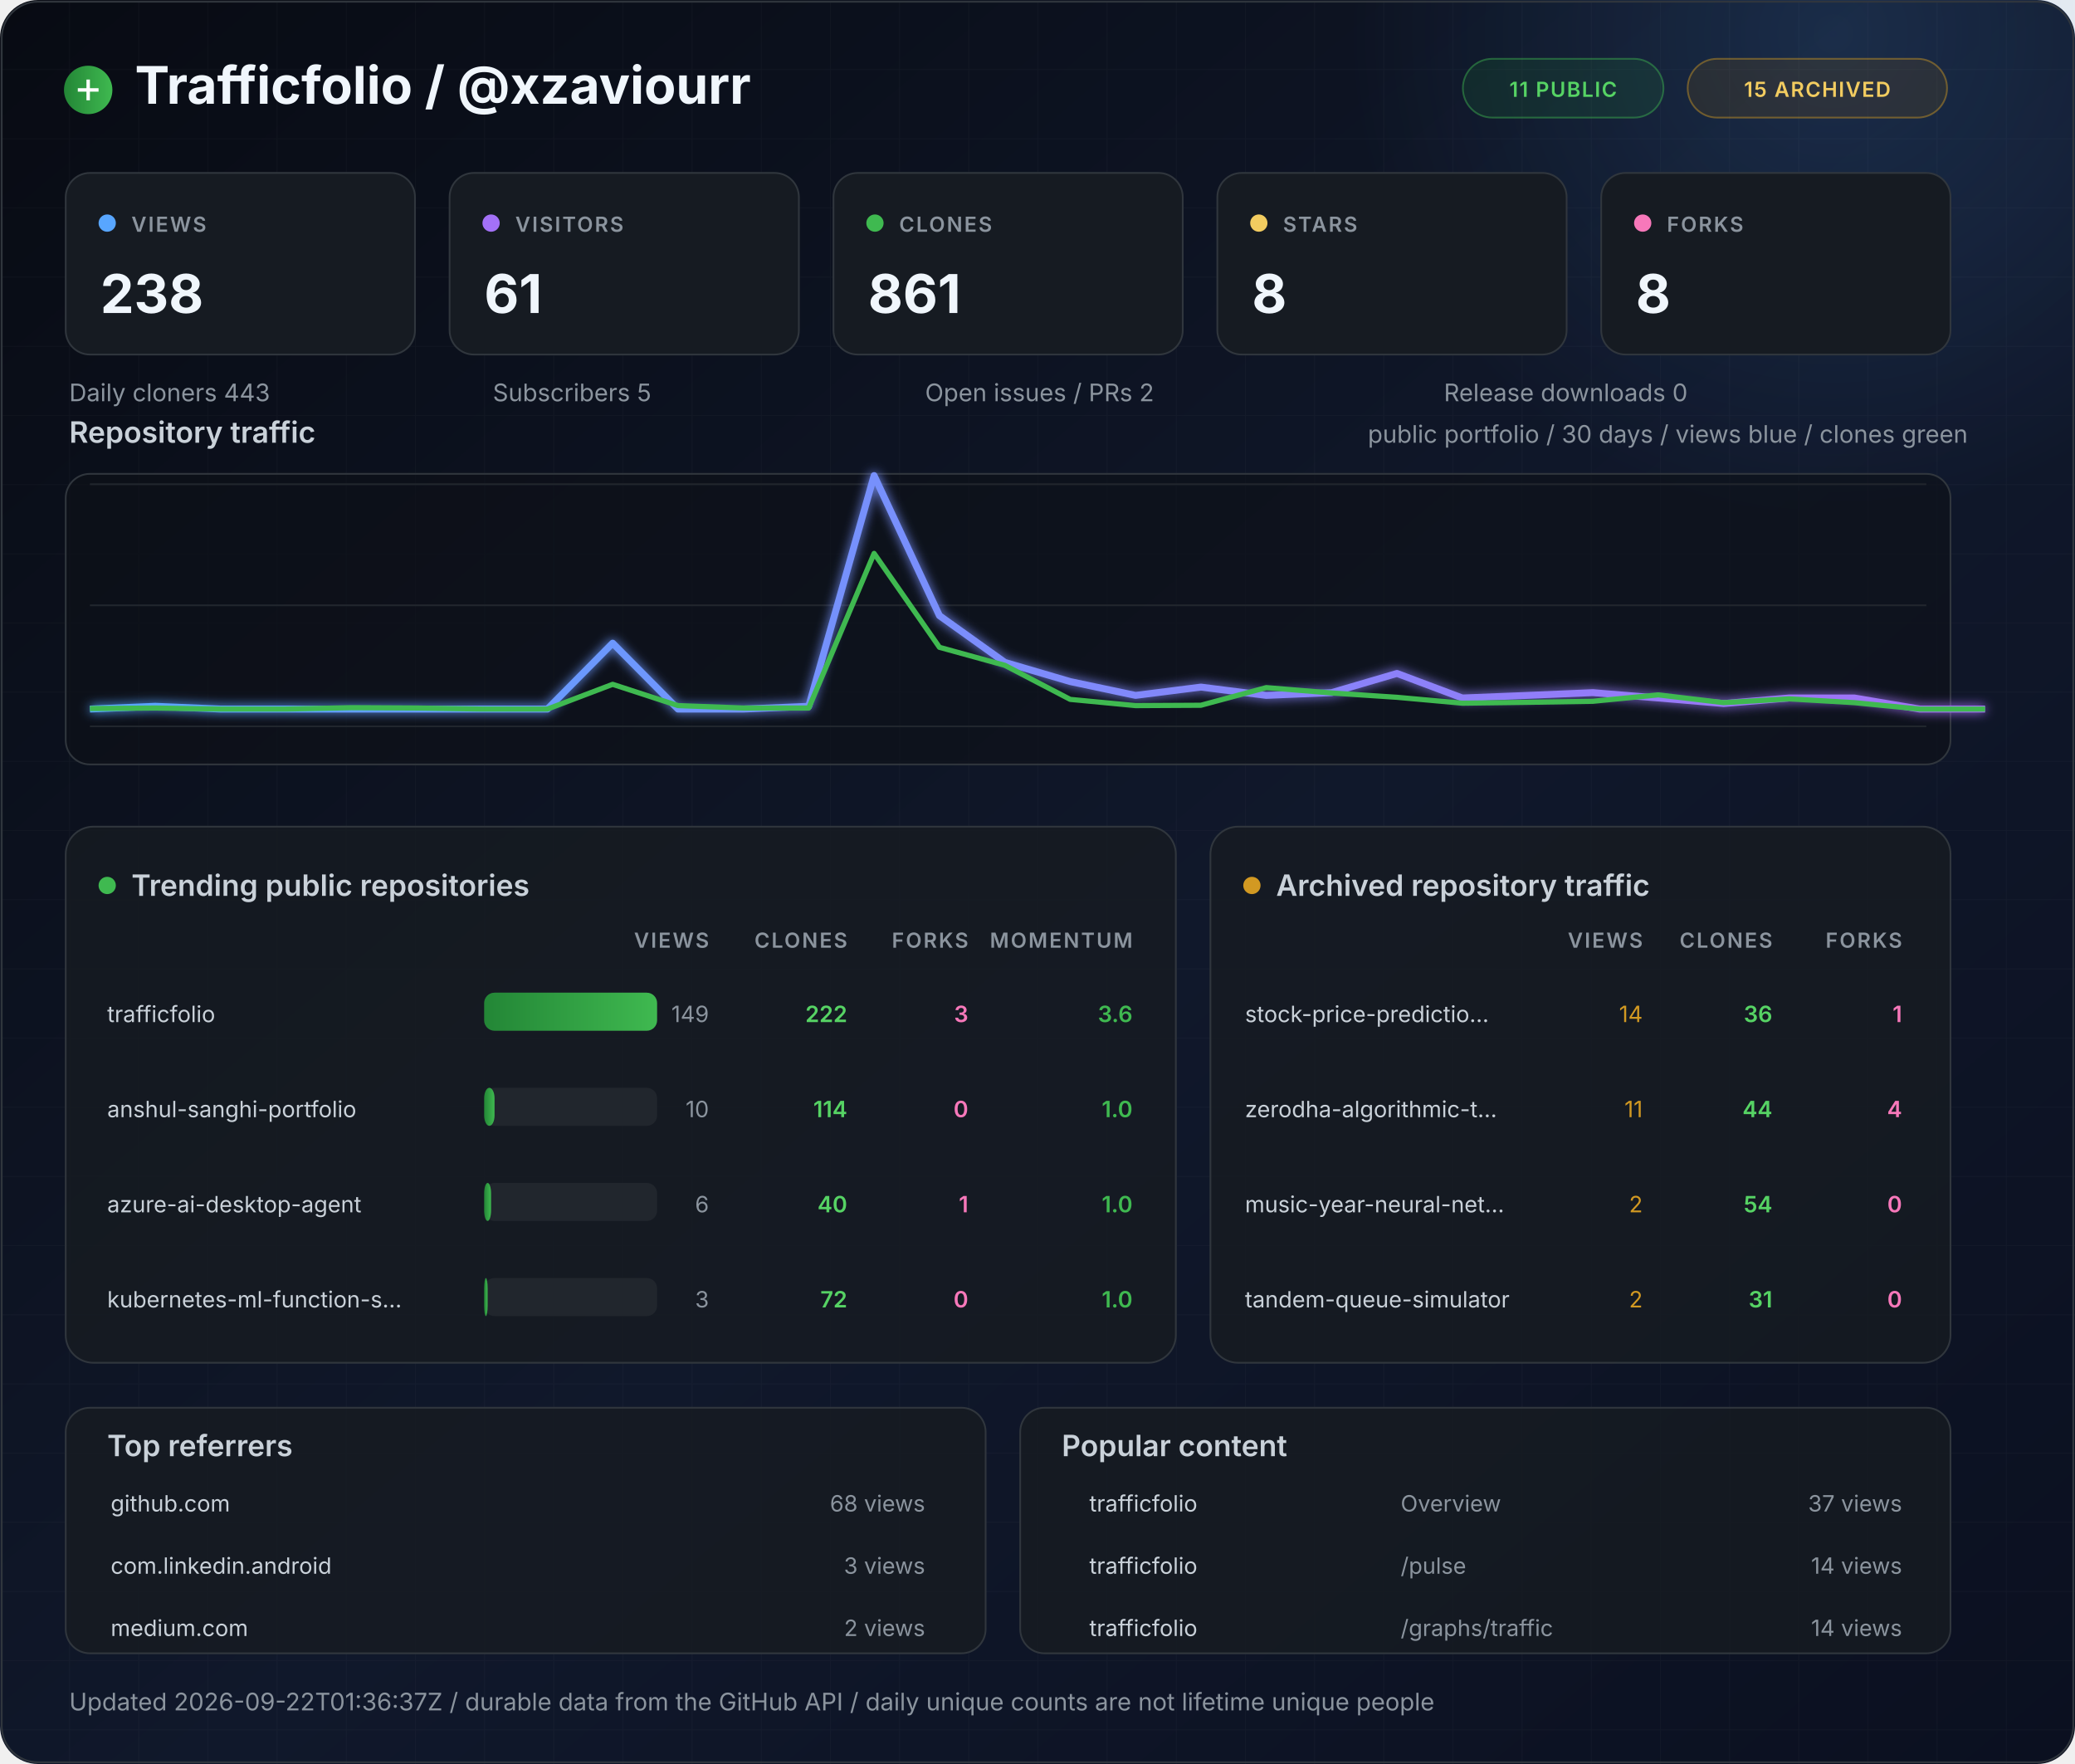
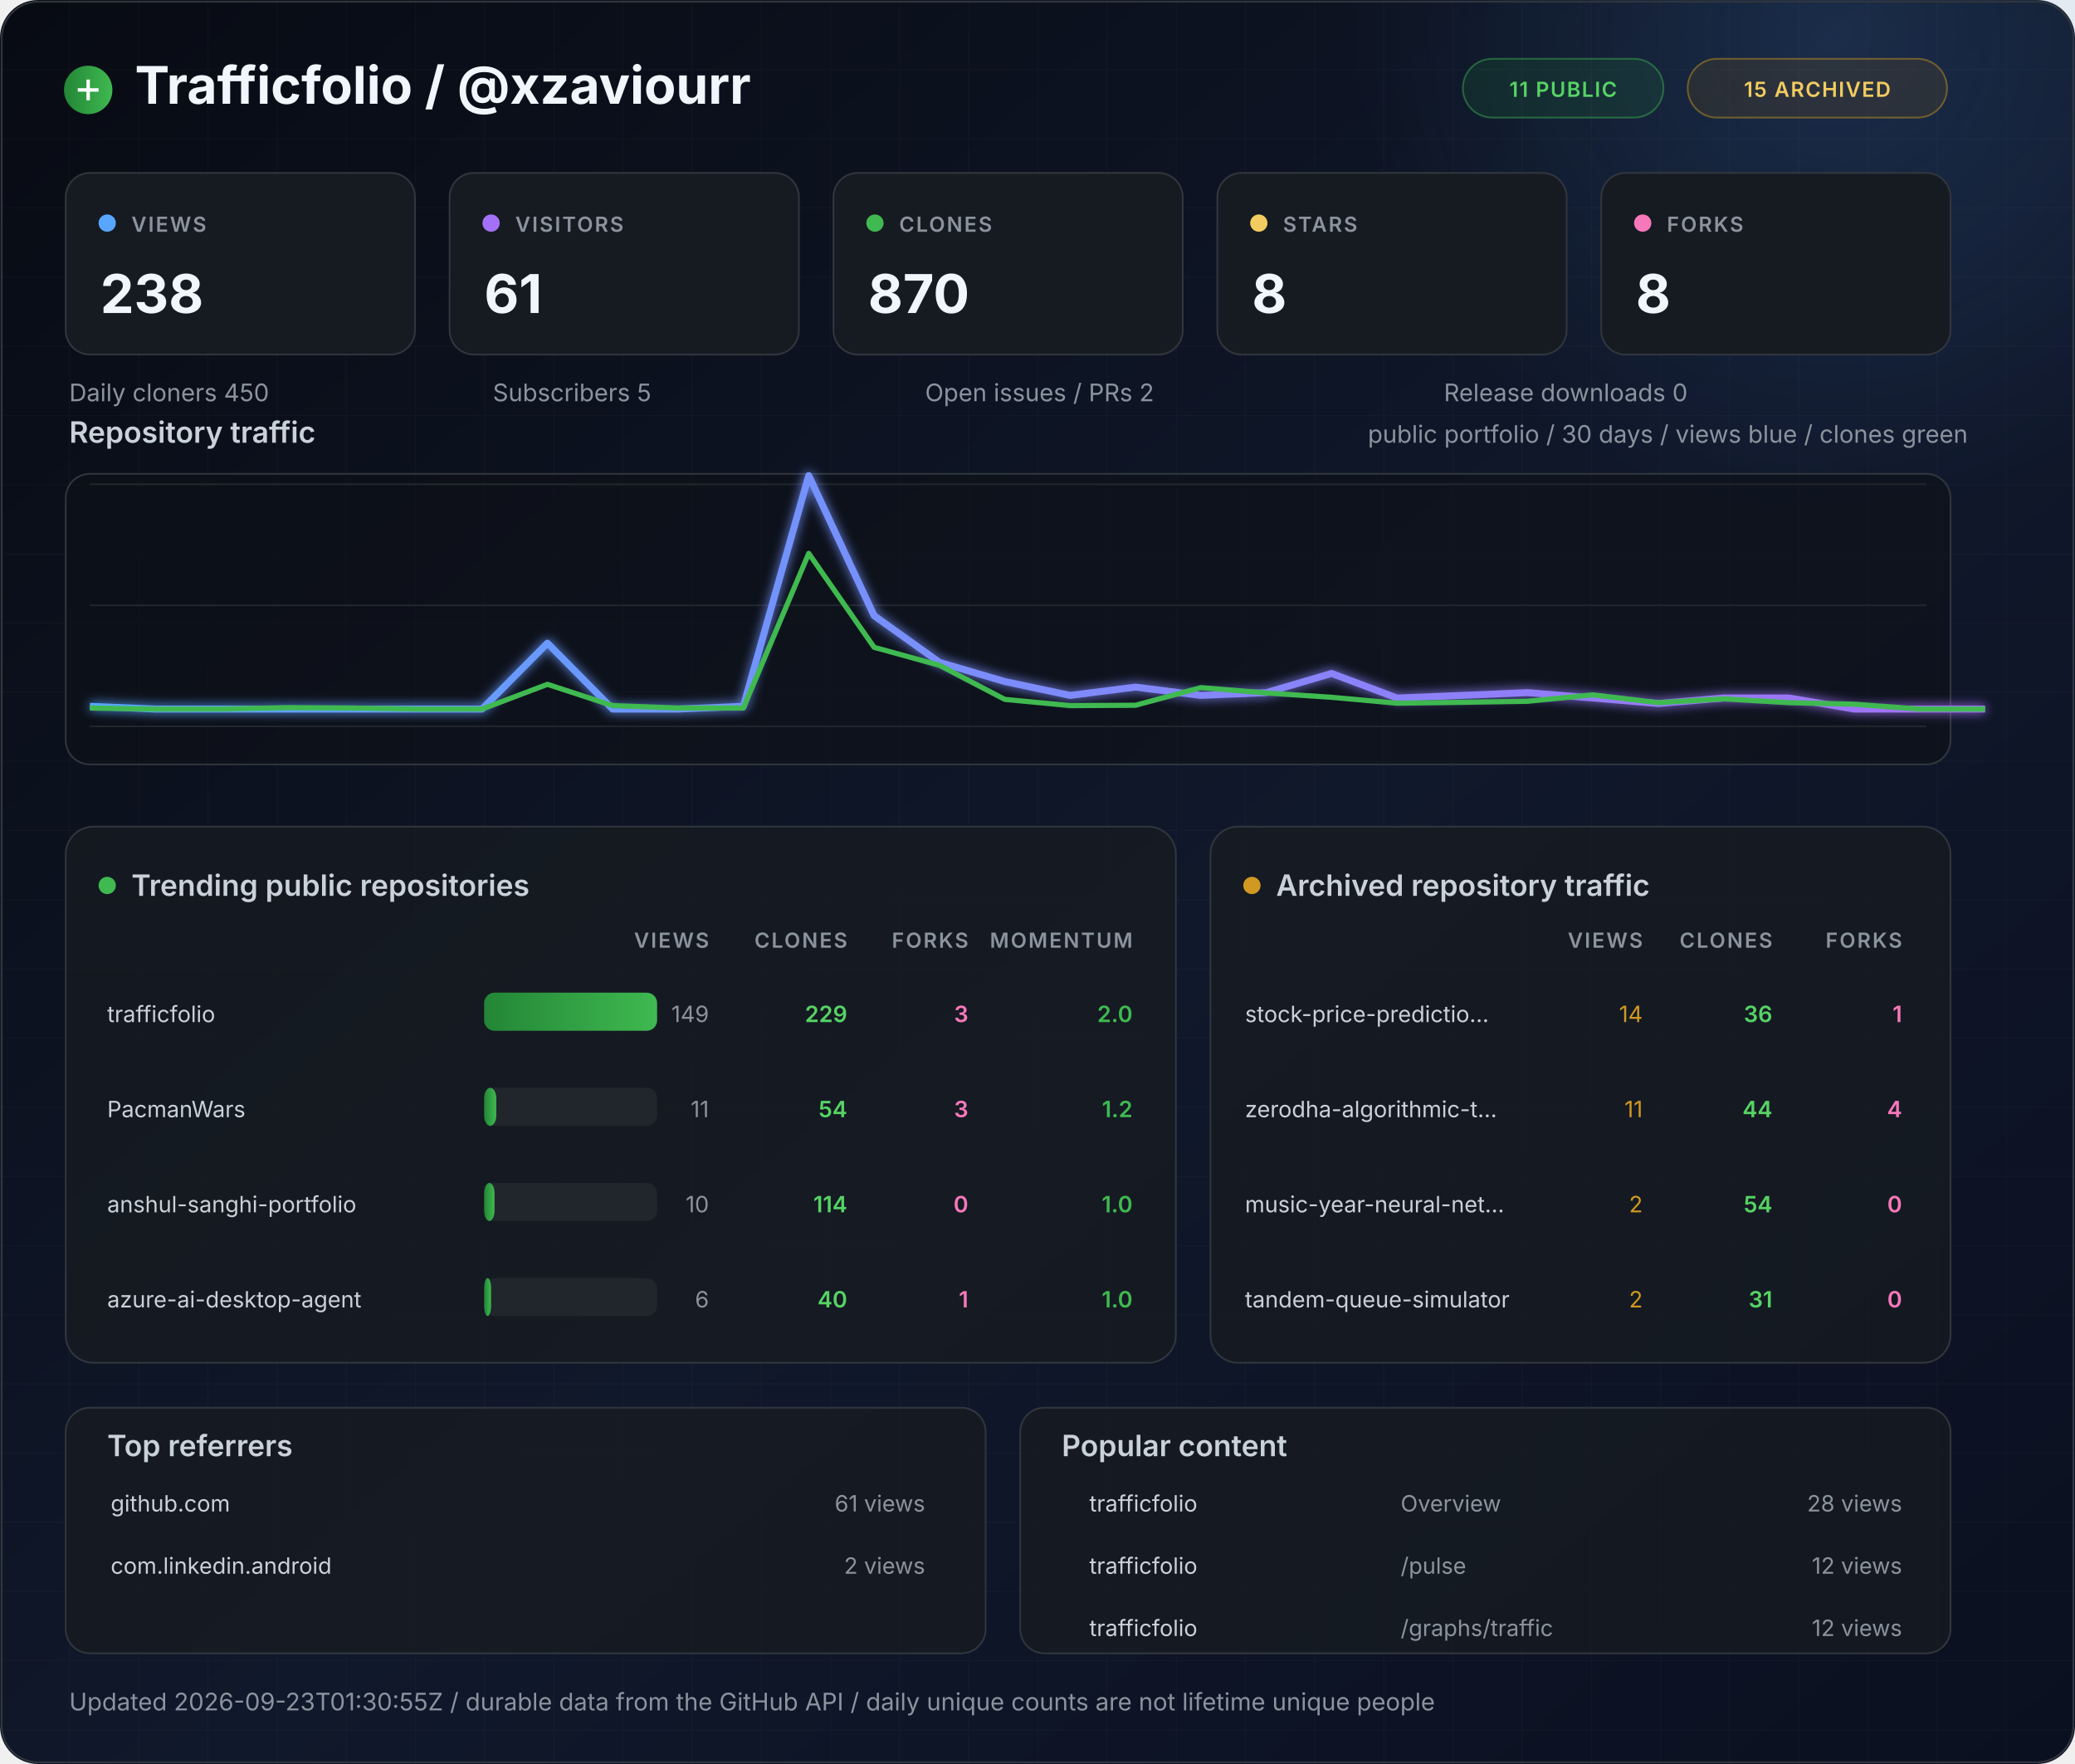
<svg xmlns="http://www.w3.org/2000/svg" width="1200" height="1020" viewBox="0 0 1200 1020" role="img" aria-label="Trafficfolio GitHub analytics dashboard for xzaviourr">
  <defs>
    <linearGradient id="bg" x1="0" y1="0" x2="1" y2="1">
      <stop stop-color="#080b13" />
      <stop offset=".55" stop-color="#10182b" />
      <stop offset="1" stop-color="#0b1020" />
    </linearGradient>
    <linearGradient id="line" x1="0" y1="0" x2="1" y2="0">
      <stop stop-color="#58a6ff" />
      <stop offset="1" stop-color="#a371f7" />
    </linearGradient>
    <linearGradient id="bar" x1="0" y1="0" x2="1" y2="0">
      <stop stop-color="#238636" />
      <stop offset="1" stop-color="#3fb950" />
    </linearGradient>
    <linearGradient id="archiveBar" x1="0" y1="0" x2="1" y2="0">
      <stop stop-color="#9e6a03" />
      <stop offset="1" stop-color="#f2cc60" />
    </linearGradient>
    <radialGradient id="ambient">
      <stop stop-color="#58a6ff" stop-opacity=".16" />
      <stop offset="1" stop-color="#58a6ff" stop-opacity="0" />
    </radialGradient>
    <pattern id="grid" width="40" height="40" patternUnits="userSpaceOnUse">
      <path d="M40 0H0V40" fill="none" stroke="#ffffff" stroke-opacity=".025" />
    </pattern>
    <filter id="glow">
      <feGaussianBlur stdDeviation="3" result="b" />
      <feMerge>
        <feMergeNode in="b" />
        <feMergeNode in="SourceGraphic" />
      </feMerge>
    </filter>
    <style>
    .title{font:750 30px -apple-system,BlinkMacSystemFont,"Segoe UI",sans-serif;fill:#f0f6fc}
    .subtitle{font:14px -apple-system,BlinkMacSystemFont,"Segoe UI",sans-serif;fill:#8b949e}
    .label{font:600 12px -apple-system,BlinkMacSystemFont,"Segoe UI",sans-serif;fill:#8b949e;letter-spacing:1px}
    .metric{font:700 31px -apple-system,BlinkMacSystemFont,"Segoe UI",sans-serif;fill:#f0f6fc}
    .section{font:600 17px -apple-system,BlinkMacSystemFont,"Segoe UI",sans-serif;fill:#c9d1d9}
    .repo,.value,.trend,.archive,.clone,.fork{font:13px -apple-system,BlinkMacSystemFont,"Segoe UI",sans-serif;fill:#c9d1d9}
    .value{fill:#8b949e} .trend{fill:#3fb950;font-weight:600} .archive{fill:#d29922}
    .clone{fill:#56d364;font-weight:600} .fork{fill:#f778ba;font-weight:600}
    .pill{font:600 12px -apple-system,BlinkMacSystemFont,"Segoe UI",sans-serif;letter-spacing:.7px}
  </style>
  </defs>
  <rect width="1200" height="1020" rx="22" fill="url(#bg)" />
  <rect width="1200" height="1020" rx="22" fill="url(#grid)" />
  <circle cx="1060" cy="20" r="280" fill="url(#ambient)" />
  <rect x="1" y="1" width="1198" height="1018" rx="21" fill="none" stroke="#30363d" />
  <circle cx="51" cy="52" r="14" fill="url(#bar)" />
  <path d="M45 52h12M51 46v12" stroke="#fff" stroke-width="2" />
  <text x="78" y="60" class="title">Trafficfolio / @xzaviourr</text>
  <rect x="846" y="34" width="116" height="34" rx="17" fill="#238636" fill-opacity=".16" stroke="#3fb950" stroke-opacity=".45" />
  <text x="904" y="56" text-anchor="middle" class="pill" fill="#56d364">11 PUBLIC</text>
  <rect x="976" y="34" width="150" height="34" rx="17" fill="#9e6a03" fill-opacity=".14" stroke="#d29922" stroke-opacity=".45" />
  <text x="1051" y="56" text-anchor="middle" class="pill" fill="#f2cc60">15 ARCHIVED</text>
  <rect x="38" y="100" width="202" height="105" rx="14" fill="#161b22" stroke="#30363d" />
  <circle cx="62" cy="129" r="5" fill="#58a6ff" />
  <text x="76" y="134" class="label">VIEWS</text>
  <text x="58" y="181" class="metric">238</text>
  <rect x="260" y="100" width="202" height="105" rx="14" fill="#161b22" stroke="#30363d" />
  <circle cx="284" cy="129" r="5" fill="#a371f7" />
  <text x="298" y="134" class="label">VISITORS</text>
  <text x="280" y="181" class="metric">61</text>
  <rect x="482" y="100" width="202" height="105" rx="14" fill="#161b22" stroke="#30363d" />
  <circle cx="506" cy="129" r="5" fill="#3fb950" />
  <text x="520" y="134" class="label">CLONES</text>
-   <text x="502" y="181" class="metric">861</text>
+   <text x="502" y="181" class="metric">870</text>
  <rect x="704" y="100" width="202" height="105" rx="14" fill="#161b22" stroke="#30363d" />
  <circle cx="728" cy="129" r="5" fill="#f2cc60" />
  <text x="742" y="134" class="label">STARS</text>
  <text x="724" y="181" class="metric">8</text>
  <rect x="926" y="100" width="202" height="105" rx="14" fill="#161b22" stroke="#30363d" />
  <circle cx="950" cy="129" r="5" fill="#f778ba" />
  <text x="964" y="134" class="label">FORKS</text>
  <text x="946" y="181" class="metric">8</text>
-   <text x="40" y="232" class="subtitle">Daily cloners 443</text>
+   <text x="40" y="232" class="subtitle">Daily cloners 450</text>
  <text x="285" y="232" class="subtitle">Subscribers 5</text>
  <text x="535" y="232" class="subtitle">Open issues / PRs 2</text>
  <text x="835" y="232" class="subtitle">Release downloads 0</text>
  <text x="40" y="256" class="section">Repository traffic</text>
  <text x="1138" y="256" text-anchor="end" class="subtitle">public portfolio / 30 days / views blue / clones green</text>
  <rect x="38" y="274" width="1090" height="168" rx="14" fill="#0d1117" fill-opacity=".62" stroke="#30363d" />
  <line x1="52" y1="420" x2="1114" y2="420" stroke="#21262d" />
  <line x1="52" y1="350" x2="1114" y2="350" stroke="#21262d" />
  <line x1="52" y1="280" x2="1114" y2="280" stroke="#21262d" />
-   <polyline points="52.0,410.0 89.8,408.4 127.6,410.0 165.4,410.0 203.2,410.0 241.0,410.0 278.8,410.0 316.6,410.0 354.3,371.9 392.1,410.0 429.9,410.0 467.7,408.4 505.5,275.0 543.3,356.0 581.1,383.0 618.9,394.1 656.7,402.1 694.5,397.3 732.3,402.1 770.1,400.5 807.9,389.4 845.7,403.6 883.4,402.1 921.2,400.5 959.0,403.6 996.8,406.8 1034.6,403.6 1072.4,403.6 1110.2,410.0 1148.0,410.0" fill="none" stroke="url(#line)" stroke-width="4" stroke-linejoin="round" filter="url(#glow)" />
-   <polyline points="52.0,409.7 89.8,409.4 127.6,410.0 165.4,410.0 203.2,409.2 241.0,409.4 278.8,410.0 316.6,410.0 354.3,395.7 392.1,408.0 429.9,409.4 467.7,409.4 505.5,320.0 543.3,374.3 581.1,384.7 618.9,404.4 656.7,408.0 694.5,407.8 732.3,397.6 770.1,400.7 807.9,403.2 845.7,406.6 883.4,406.1 921.2,405.5 959.0,401.8 996.8,406.3 1034.6,404.1 1072.4,406.3 1110.2,410.0 1148.0,410.0" fill="none" stroke="#3fb950" stroke-width="3" stroke-linejoin="round" />
+   <polyline points="52.0,408.4 89.8,410.0 127.6,410.0 165.4,410.0 203.2,410.0 241.0,410.0 278.8,410.0 316.6,371.9 354.3,410.0 392.1,410.0 429.9,408.4 467.7,275.0 505.5,356.0 543.3,383.0 581.1,394.1 618.9,402.1 656.7,397.3 694.5,402.1 732.3,400.5 770.1,389.4 807.9,403.6 845.7,402.1 883.4,400.5 921.2,403.6 959.0,406.8 996.8,403.6 1034.6,403.6 1072.4,410.0 1110.2,410.0 1148.0,410.0" fill="none" stroke="url(#line)" stroke-width="4" stroke-linejoin="round" filter="url(#glow)" />
+   <polyline points="52.0,409.4 89.8,410.0 127.6,410.0 165.4,409.2 203.2,409.4 241.0,410.0 278.8,410.0 316.6,395.7 354.3,408.0 392.1,409.4 429.9,409.4 467.7,320.0 505.5,374.3 543.3,384.7 581.1,404.4 618.9,408.0 656.7,407.8 694.5,397.6 732.3,400.7 770.1,403.2 807.9,406.6 845.7,406.1 883.4,405.5 921.2,401.8 959.0,406.3 996.8,404.1 1034.6,406.3 1072.4,407.2 1110.2,410.0 1148.0,410.0" fill="none" stroke="#3fb950" stroke-width="3" stroke-linejoin="round" />
  <rect x="38" y="478" width="642" height="310" rx="16" fill="#161b22" fill-opacity=".82" stroke="#30363d" />
  <circle cx="62" cy="512" r="5" fill="#3fb950" />
  <text x="76" y="518" class="section">Trending public repositories</text>
  <text x="410" y="548" text-anchor="end" class="label">VIEWS</text>
  <text x="490" y="548" text-anchor="end" class="label">CLONES</text>
  <text x="560" y="548" text-anchor="end" class="label">FORKS</text>
  <text x="655" y="548" text-anchor="end" class="label">MOMENTUM</text>
  <text x="62" y="591" class="repo">trafficfolio</text>
  <rect x="280" y="574" width="100" height="22" rx="6" fill="#21262d" />
  <rect x="280" y="574" width="100" height="22" rx="6" fill="url(#bar)" />
  <text x="410" y="591" text-anchor="end" class="value">149</text>
-   <text x="490" y="591" text-anchor="end" class="clone">222</text>
+   <text x="490" y="591" text-anchor="end" class="clone">229</text>
  <text x="560" y="591" text-anchor="end" class="fork">3</text>
-   <text x="655" y="591" text-anchor="end" class="trend">3.6</text>
-   <text x="62" y="646" class="repo">anshul-sanghi-portfolio</text>
+   <text x="655" y="591" text-anchor="end" class="trend">2.0</text>
+   <text x="62" y="646" class="repo">PacmanWars</text>
  <rect x="280" y="629" width="100" height="22" rx="6" fill="#21262d" />
-   <rect x="280" y="629" width="6" height="22" rx="6" fill="url(#bar)" />
-   <text x="410" y="646" text-anchor="end" class="value">10</text>
-   <text x="490" y="646" text-anchor="end" class="clone">114</text>
-   <text x="560" y="646" text-anchor="end" class="fork">0</text>
-   <text x="655" y="646" text-anchor="end" class="trend">1.0</text>
-   <text x="62" y="701" class="repo">azure-ai-desktop-agent</text>
+   <rect x="280" y="629" width="7" height="22" rx="6" fill="url(#bar)" />
+   <text x="410" y="646" text-anchor="end" class="value">11</text>
+   <text x="490" y="646" text-anchor="end" class="clone">54</text>
+   <text x="560" y="646" text-anchor="end" class="fork">3</text>
+   <text x="655" y="646" text-anchor="end" class="trend">1.2</text>
+   <text x="62" y="701" class="repo">anshul-sanghi-portfolio</text>
  <rect x="280" y="684" width="100" height="22" rx="6" fill="#21262d" />
-   <rect x="280" y="684" width="4" height="22" rx="6" fill="url(#bar)" />
-   <text x="410" y="701" text-anchor="end" class="value">6</text>
-   <text x="490" y="701" text-anchor="end" class="clone">40</text>
-   <text x="560" y="701" text-anchor="end" class="fork">1</text>
+   <rect x="280" y="684" width="6" height="22" rx="6" fill="url(#bar)" />
+   <text x="410" y="701" text-anchor="end" class="value">10</text>
+   <text x="490" y="701" text-anchor="end" class="clone">114</text>
+   <text x="560" y="701" text-anchor="end" class="fork">0</text>
  <text x="655" y="701" text-anchor="end" class="trend">1.0</text>
-   <text x="62" y="756" class="repo">kubernetes-ml-function-s...</text>
+   <text x="62" y="756" class="repo">azure-ai-desktop-agent</text>
  <rect x="280" y="739" width="100" height="22" rx="6" fill="#21262d" />
-   <rect x="280" y="739" width="2" height="22" rx="6" fill="url(#bar)" />
-   <text x="410" y="756" text-anchor="end" class="value">3</text>
-   <text x="490" y="756" text-anchor="end" class="clone">72</text>
-   <text x="560" y="756" text-anchor="end" class="fork">0</text>
+   <rect x="280" y="739" width="4" height="22" rx="6" fill="url(#bar)" />
+   <text x="410" y="756" text-anchor="end" class="value">6</text>
+   <text x="490" y="756" text-anchor="end" class="clone">40</text>
+   <text x="560" y="756" text-anchor="end" class="fork">1</text>
  <text x="655" y="756" text-anchor="end" class="trend">1.0</text>
  <rect x="700" y="478" width="428" height="310" rx="16" fill="#161b22" fill-opacity=".82" stroke="#30363d" />
  <circle cx="724" cy="512" r="5" fill="#d29922" />
  <text x="738" y="518" class="section">Archived repository traffic</text>
  <text x="950" y="548" text-anchor="end" class="label">VIEWS</text>
  <text x="1025" y="548" text-anchor="end" class="label">CLONES</text>
  <text x="1100" y="548" text-anchor="end" class="label">FORKS</text>
  <text x="720" y="591" class="repo">stock-price-predictio...</text>
  <text x="950" y="591" text-anchor="end" class="archive">14</text>
  <text x="1025" y="591" text-anchor="end" class="clone">36</text>
  <text x="1100" y="591" text-anchor="end" class="fork">1</text>
  <text x="720" y="646" class="repo">zerodha-algorithmic-t...</text>
  <text x="950" y="646" text-anchor="end" class="archive">11</text>
  <text x="1025" y="646" text-anchor="end" class="clone">44</text>
  <text x="1100" y="646" text-anchor="end" class="fork">4</text>
  <text x="720" y="701" class="repo">music-year-neural-net...</text>
  <text x="950" y="701" text-anchor="end" class="archive">2</text>
  <text x="1025" y="701" text-anchor="end" class="clone">54</text>
  <text x="1100" y="701" text-anchor="end" class="fork">0</text>
  <text x="720" y="756" class="repo">tandem-queue-simulator</text>
  <text x="950" y="756" text-anchor="end" class="archive">2</text>
  <text x="1025" y="756" text-anchor="end" class="clone">31</text>
  <text x="1100" y="756" text-anchor="end" class="fork">0</text>
  <rect x="38" y="814" width="532" height="142" rx="14" fill="#161b22" fill-opacity=".82" stroke="#30363d" />
  <text x="62" y="842" class="section">Top referrers</text>
  <text x="64" y="874" class="repo">github.com</text>
-   <text x="535" y="874" text-anchor="end" class="value">68 views</text>
+   <text x="535" y="874" text-anchor="end" class="value">61 views</text>
  <text x="64" y="910" class="repo">com.linkedin.android</text>
-   <text x="535" y="910" text-anchor="end" class="value">3 views</text>
-   <text x="64" y="946" class="repo">medium.com</text>
-   <text x="535" y="946" text-anchor="end" class="value">2 views</text>
+   <text x="535" y="910" text-anchor="end" class="value">2 views</text>
  <rect x="590" y="814" width="538" height="142" rx="14" fill="#161b22" fill-opacity=".82" stroke="#30363d" />
  <text x="614" y="842" class="section">Popular content</text>
  <text x="630" y="874" class="repo">trafficfolio</text>
  <text x="810" y="874" class="value">Overview</text>
-   <text x="1100" y="874" text-anchor="end" class="value">37 views</text>
+   <text x="1100" y="874" text-anchor="end" class="value">28 views</text>
  <text x="630" y="910" class="repo">trafficfolio</text>
  <text x="810" y="910" class="value">/pulse</text>
-   <text x="1100" y="910" text-anchor="end" class="value">14 views</text>
+   <text x="1100" y="910" text-anchor="end" class="value">12 views</text>
  <text x="630" y="946" class="repo">trafficfolio</text>
  <text x="810" y="946" class="value">/graphs/traffic</text>
-   <text x="1100" y="946" text-anchor="end" class="value">14 views</text>
-   <text x="40" y="989" class="subtitle">Updated 2026-09-22T01:36:37Z / durable data from the GitHub API / daily unique counts are not lifetime unique people</text>
+   <text x="1100" y="946" text-anchor="end" class="value">12 views</text>
+   <text x="40" y="989" class="subtitle">Updated 2026-09-23T01:30:55Z / durable data from the GitHub API / daily unique counts are not lifetime unique people</text>
</svg>
